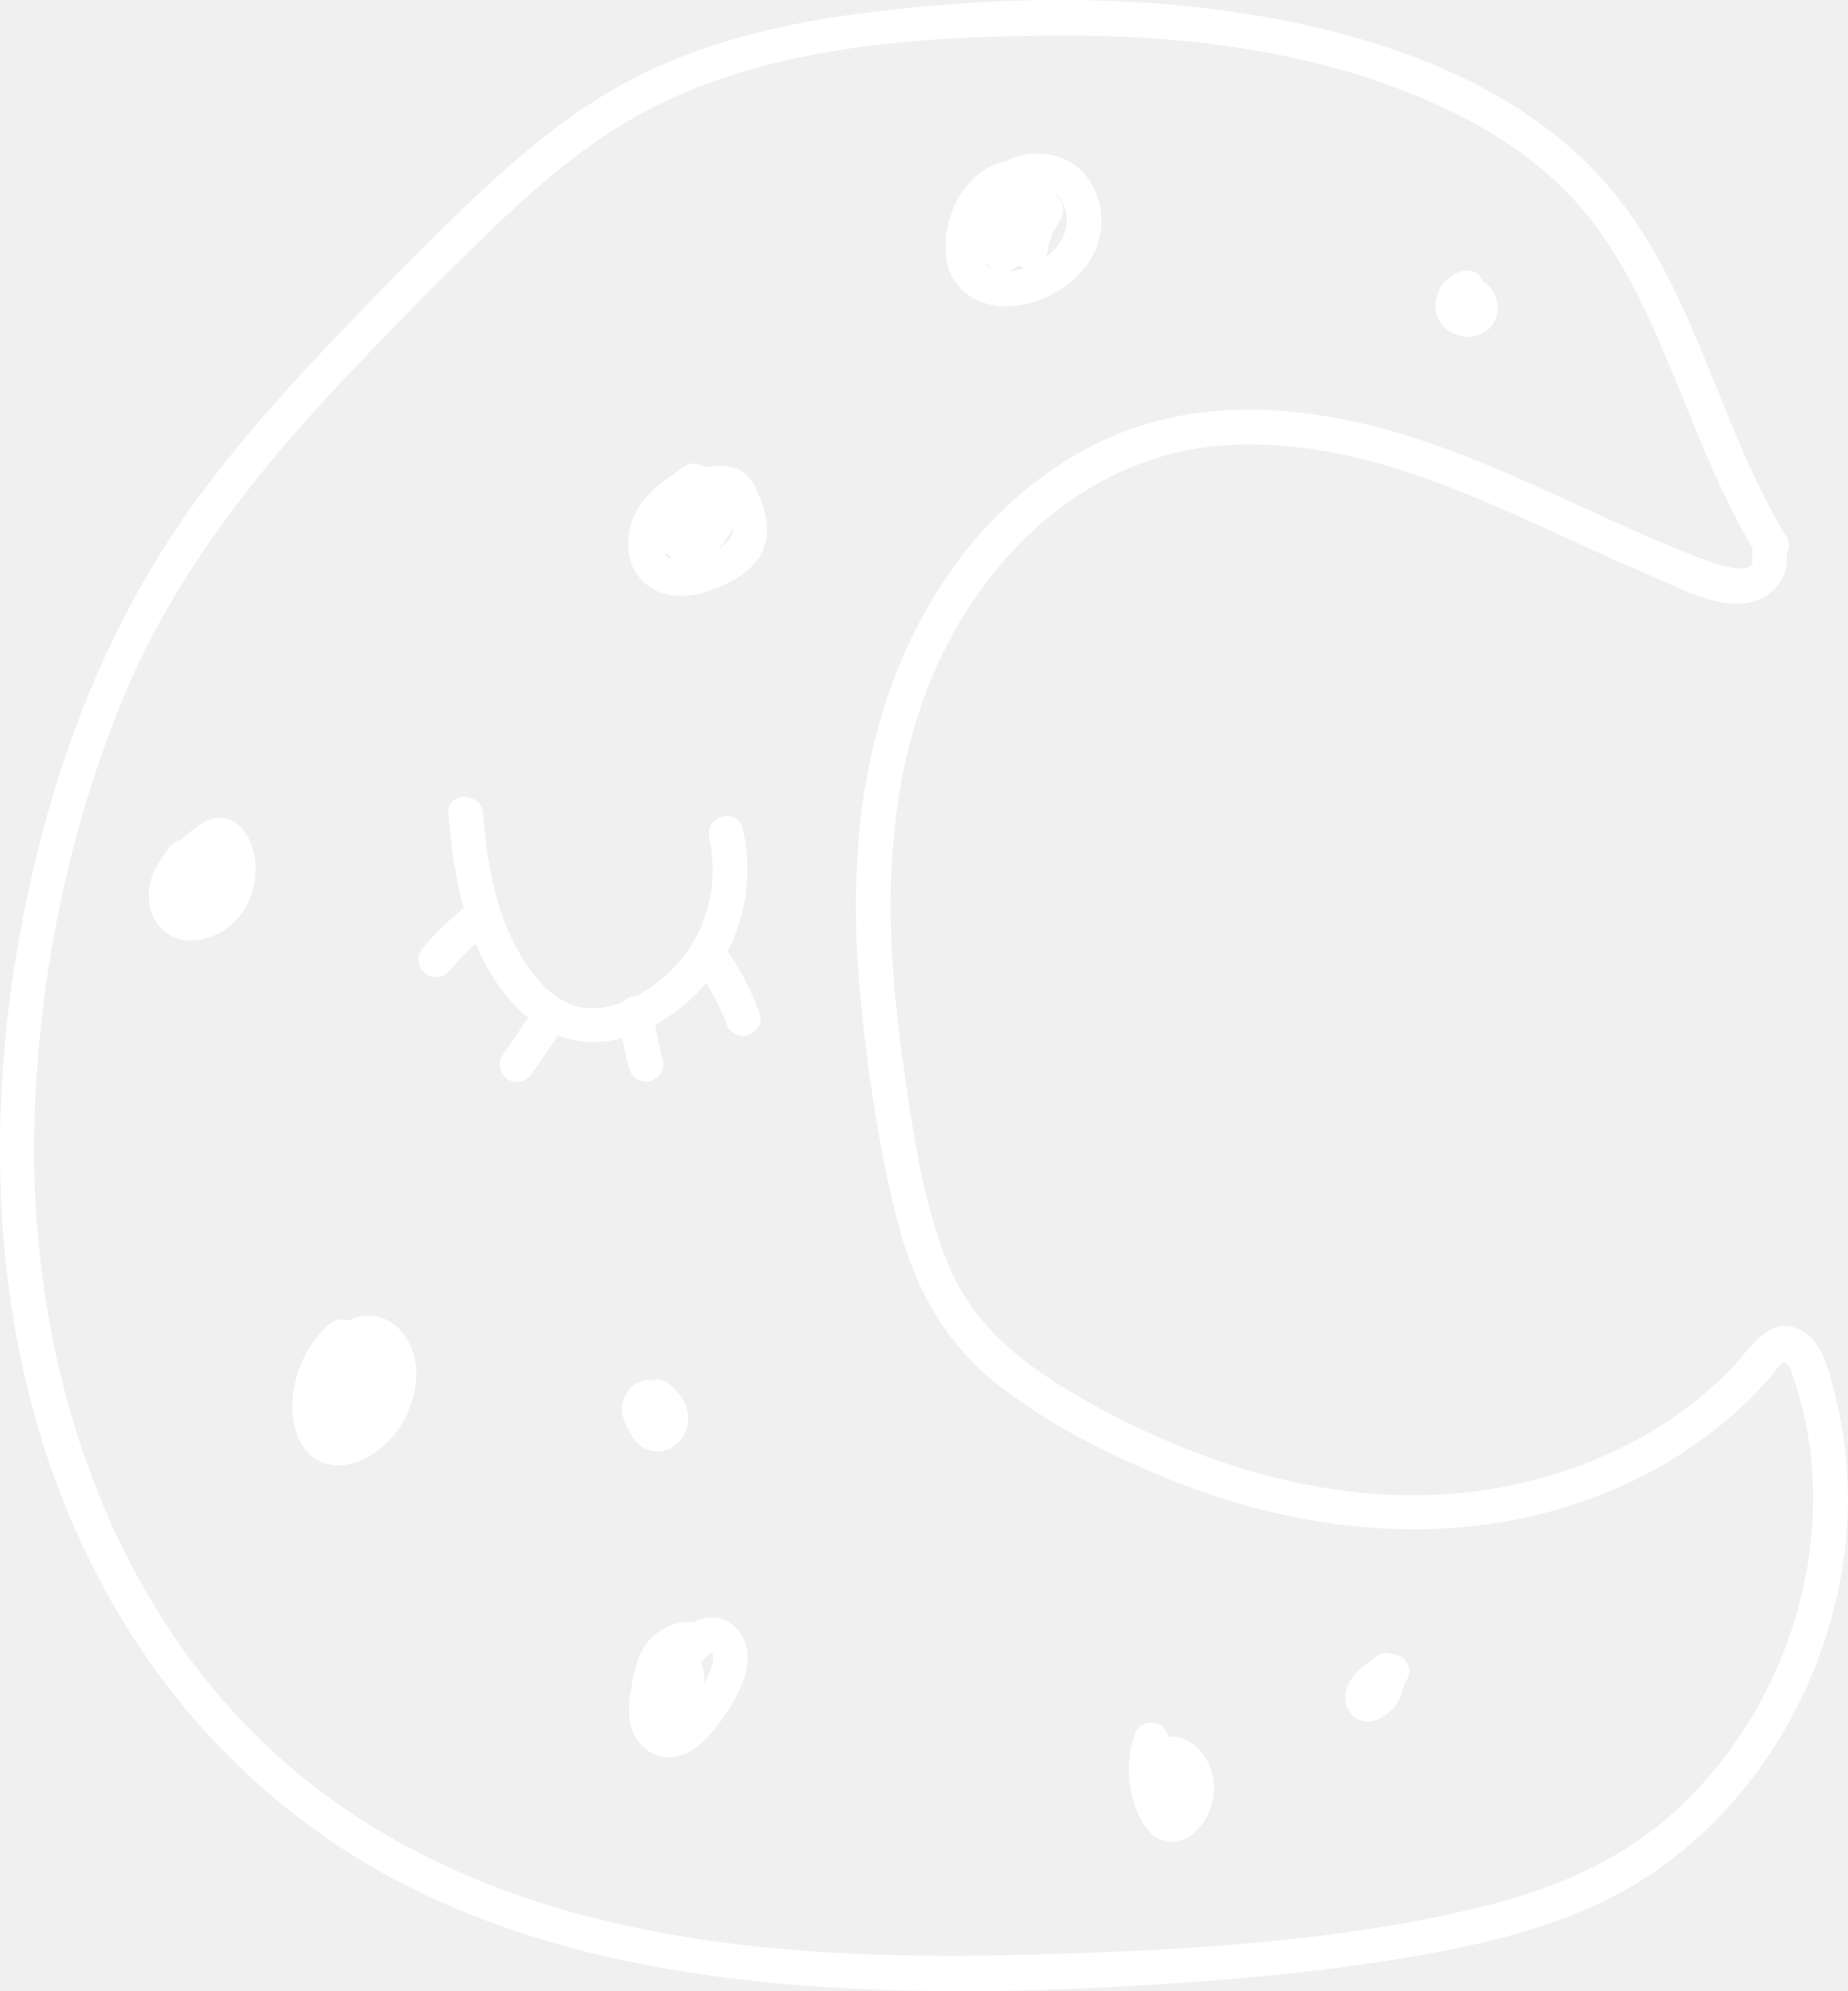
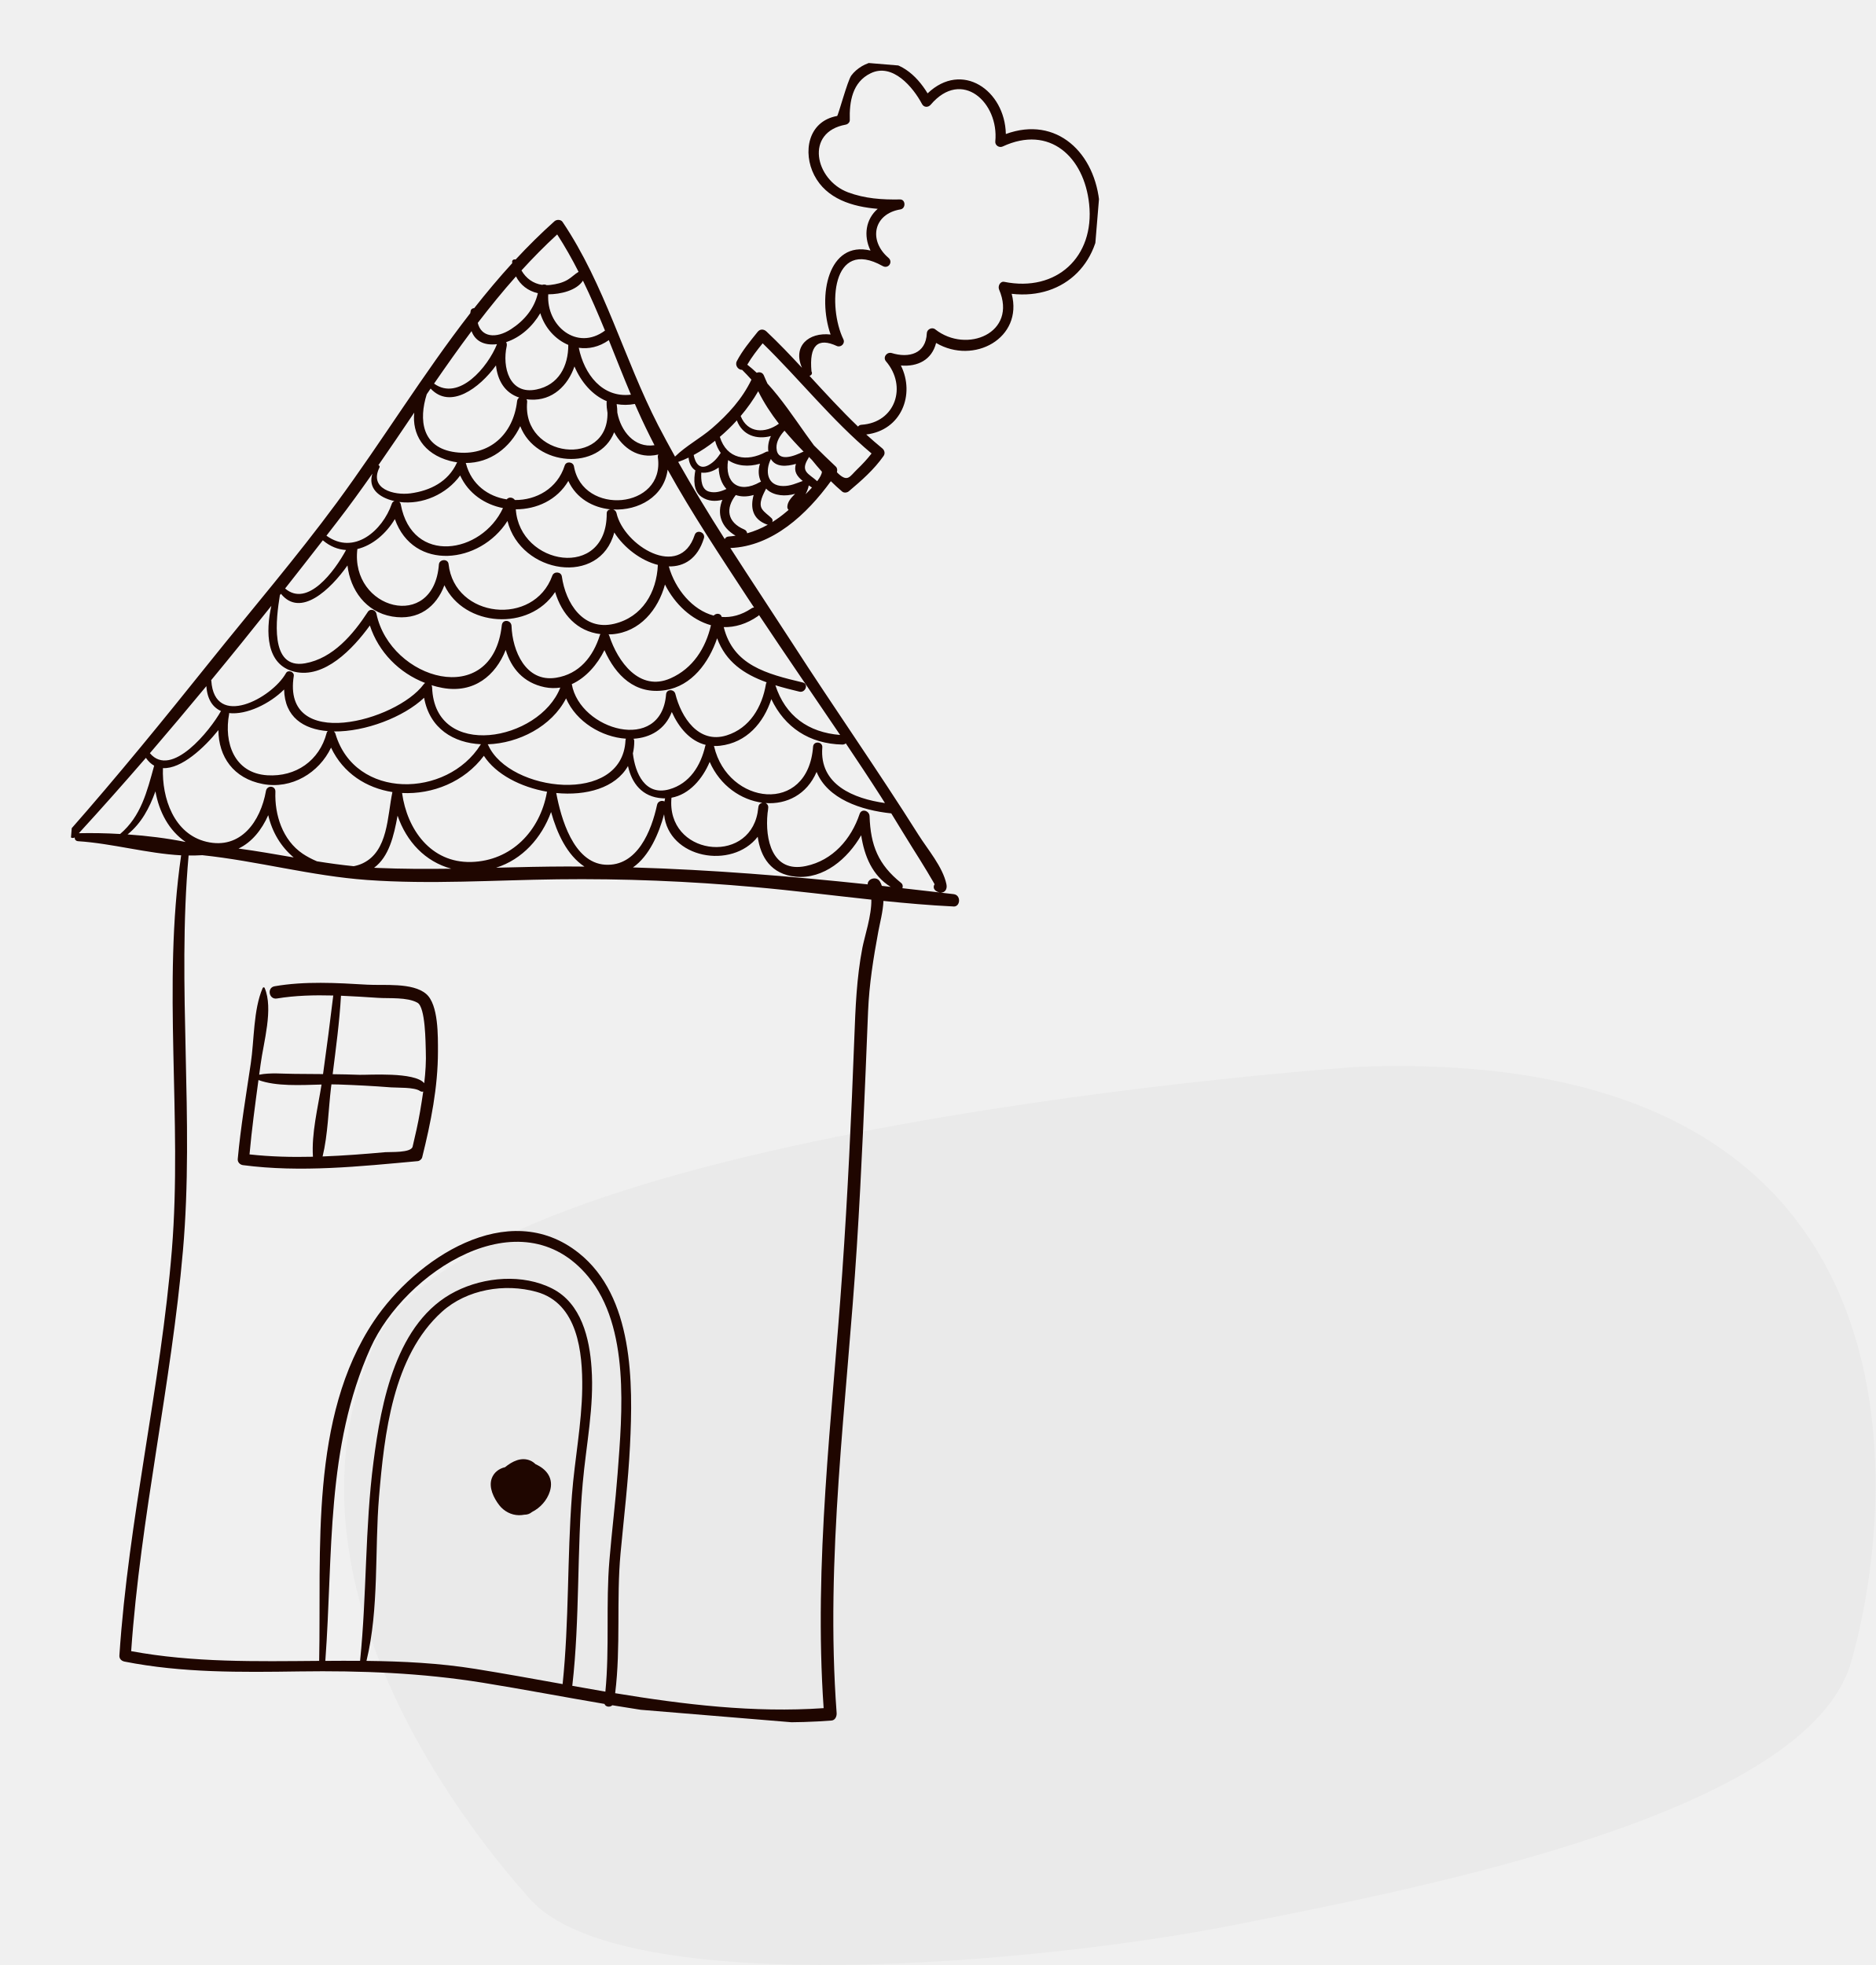
- <svg xmlns="http://www.w3.org/2000/svg" width="103" height="111" viewBox="0 0 103 111" fill="none">
-   <g clip-path="url(#clip0_2183_2829)">
-     <path d="M102.973 82.441C102.906 80.959 102.697 79.476 102.347 78.034C102.024 76.72 101.654 74.752 100.294 74.112C98.604 73.317 97.526 75.231 96.543 76.255C95.358 77.488 94.025 78.573 92.584 79.483C89.642 81.343 86.303 82.522 82.869 83.054C75.2 84.24 67.336 81.909 60.677 78.176C57.311 76.282 54.281 74.072 52.8 70.365C51.352 66.754 50.82 62.65 50.282 58.822C49.198 51.113 49.177 42.818 52.887 35.762C56.045 29.758 61.606 25.155 68.575 24.805C76.978 24.381 84.471 28.909 91.945 32.063C93.487 32.716 95.372 33.774 97.096 33.653C98.583 33.545 99.728 32.366 99.587 30.897C99.755 30.634 99.795 30.297 99.58 29.947C95.991 24.044 94.651 16.948 90.464 11.382C85.926 5.344 78.338 2.412 71.127 1.058C63.478 -0.371 55.439 -0.243 47.75 0.782C43.919 1.287 40.148 2.156 36.614 3.74C33.086 5.323 30.022 7.709 27.201 10.317C24.393 12.918 21.721 15.674 19.068 18.43C16.435 21.166 13.897 23.983 11.594 27.002C6.726 33.404 3.676 40.648 1.859 48.451C-1.622 63.384 -0.633 79.975 8.457 92.812C12.523 98.553 17.977 103.075 24.387 105.959C30.85 108.864 37.873 110.178 44.902 110.703C52.436 111.263 60.058 110.986 67.578 110.414C71.84 110.09 76.096 109.598 80.297 108.796C84.034 108.082 87.797 107.044 91.09 105.077C96.213 102.01 99.957 96.916 101.775 91.262C102.684 88.432 103.115 85.413 102.973 82.441ZM97.607 95.784C96.119 98.264 94.173 100.501 91.85 102.226C89.029 104.322 85.744 105.548 82.35 106.364C74.426 108.271 66.131 108.715 58.011 108.958C44.458 109.369 29.679 108.48 18.327 100.211C6.477 91.579 1.475 76.498 1.926 62.286C2.182 54.368 3.831 46.275 6.854 38.943C9.756 31.914 14.537 26.005 19.734 20.539C22.293 17.851 24.905 15.196 27.585 12.621C30.325 9.993 33.247 7.54 36.668 5.849C43.434 2.507 51.514 2.021 58.933 1.981C66.535 1.941 74.372 2.951 81.246 6.388C84.485 8.005 87.333 10.202 89.386 13.208C91.272 15.971 92.537 19.084 93.79 22.163C94.954 25.041 96.133 27.918 97.708 30.594C97.654 30.749 97.634 30.93 97.674 31.126C97.897 32.177 95.715 31.47 95.352 31.335C94.308 30.957 93.278 30.533 92.254 30.095C90.497 29.34 88.76 28.525 87.023 27.736C83.495 26.126 79.913 24.556 76.123 23.653C72.386 22.763 68.447 22.48 64.697 23.417C61.687 24.165 58.94 25.721 56.617 27.77C51.696 32.123 48.942 38.431 48.073 44.853C47.535 48.842 47.642 52.879 48.087 56.868C48.524 60.763 49.117 64.739 50.147 68.519C51.096 72.016 52.793 74.995 55.675 77.239C58.523 79.463 61.862 81.134 65.202 82.482C71.861 85.177 79.321 86.174 86.33 84.288C89.494 83.439 92.537 82.017 95.156 80.042C96.456 79.058 97.661 77.967 98.718 76.727C98.88 76.538 99.257 75.925 99.506 75.979C99.782 76.04 99.917 76.659 99.997 76.888C100.233 77.596 100.428 78.317 100.59 79.045C101.829 84.739 100.583 90.838 97.607 95.784Z" fill="white" />
-     <path d="M40.572 53.047C40.566 53.041 40.566 53.041 40.559 53.034C41.65 50.938 41.919 48.492 41.401 46.187C41.125 44.968 39.253 45.486 39.529 46.706C40.027 48.916 39.583 51.268 38.256 53.115C37.596 54.038 36.593 54.934 35.476 55.534C35.469 55.534 35.456 55.534 35.449 55.534C35.2 55.547 34.937 55.628 34.762 55.817C34.742 55.837 34.728 55.857 34.708 55.877C34.062 56.12 33.395 56.255 32.735 56.208C30.581 56.046 29.093 53.667 28.325 51.881C27.443 49.833 27.113 47.569 26.932 45.365C26.831 44.125 24.885 44.118 24.992 45.365C25.134 47.07 25.37 48.889 25.848 50.628C25.033 51.288 24.279 52.01 23.605 52.811C23.437 53.014 23.323 53.229 23.323 53.499C23.323 53.735 23.43 54.024 23.605 54.186C23.787 54.355 24.036 54.483 24.292 54.469C24.535 54.456 24.817 54.382 24.979 54.186C25.457 53.62 25.976 53.108 26.521 52.609C27.174 54.186 28.11 55.621 29.436 56.74C28.958 57.448 28.473 58.162 27.995 58.87C27.861 59.072 27.834 59.388 27.894 59.617C27.955 59.84 28.13 60.089 28.339 60.197C28.83 60.46 29.362 60.298 29.665 59.847C30.143 59.146 30.621 58.438 31.099 57.737C32.264 58.182 33.496 58.189 34.688 57.872C34.796 58.445 34.917 59.018 35.072 59.584C35.206 60.076 35.765 60.426 36.263 60.264C36.762 60.103 37.085 59.59 36.943 59.072C36.762 58.431 36.634 57.785 36.519 57.131C37.596 56.545 38.58 55.736 39.367 54.806C39.717 55.386 40.034 55.979 40.303 56.599C40.364 56.747 40.424 56.888 40.478 57.036C40.566 57.279 40.694 57.481 40.923 57.616C41.131 57.737 41.434 57.791 41.67 57.717C42.135 57.569 42.538 57.03 42.35 56.524C41.899 55.291 41.313 54.125 40.572 53.047Z" fill="white" />
-     <path d="M40.761 26.038C40.277 25.937 39.765 25.957 39.28 26.045C38.977 25.823 38.56 25.755 38.216 25.978C37.294 26.571 36.398 27.191 35.739 28.073C35.126 28.902 34.883 29.96 35.065 30.971C35.261 32.029 36.109 32.898 37.153 33.134C38.183 33.363 39.213 33.107 40.162 32.696C41.064 32.305 42.027 31.712 42.471 30.796C43.05 29.59 42.633 28.35 42.121 27.204C41.866 26.631 41.394 26.166 40.761 26.038ZM36.944 30.486V30.479C36.944 30.486 36.944 30.493 36.95 30.506C36.95 30.493 36.95 30.493 36.944 30.486ZM37.159 30.991C37.146 30.971 37.085 30.89 37.072 30.863C37.065 30.85 37.058 30.836 37.045 30.816C37.139 30.87 37.24 30.91 37.341 30.951C37.361 31.032 37.388 31.113 37.429 31.18C37.381 31.153 37.321 31.126 37.307 31.113H37.301C37.28 31.099 37.247 31.072 37.24 31.065C37.227 31.059 37.193 31.025 37.159 30.991ZM40.768 29.879C40.734 29.94 40.708 30.001 40.667 30.055C40.654 30.075 40.64 30.088 40.633 30.108C40.627 30.115 40.62 30.122 40.606 30.136C40.553 30.189 40.499 30.25 40.438 30.304C40.404 30.331 40.344 30.378 40.337 30.392C40.277 30.432 40.216 30.479 40.155 30.52C40.129 30.54 40.102 30.553 40.075 30.567C40.378 30.236 40.633 29.873 40.842 29.475C40.842 29.529 40.849 29.576 40.849 29.63C40.849 29.637 40.849 29.657 40.842 29.677C40.835 29.704 40.829 29.731 40.829 29.731C40.795 29.792 40.761 29.886 40.768 29.879Z" fill="white" />
-     <path d="M55.601 17.056C56.786 17.191 58.051 16.806 59.055 16.18C60.091 15.526 60.987 14.515 61.276 13.296C61.566 12.076 61.31 10.782 60.536 9.798C59.681 8.713 58.24 8.356 56.927 8.659C56.617 8.733 56.328 8.848 56.058 8.989C53.709 9.475 52.382 12.271 52.773 14.535C53.015 15.977 54.2 16.894 55.601 17.056ZM55.082 14.886C55.055 14.866 55.042 14.866 55.035 14.859C55.035 14.852 55.022 14.839 55.001 14.812C54.968 14.778 54.934 14.744 54.907 14.711C54.9 14.697 54.9 14.704 54.894 14.697C54.934 14.704 54.968 14.704 55.008 14.704C55.075 14.825 55.176 14.926 55.298 15C55.291 15 55.284 14.994 55.277 14.994C55.257 14.987 55.244 14.973 55.237 14.973C55.183 14.947 55.129 14.92 55.082 14.886ZM56.462 15.115C56.456 15.115 56.435 15.122 56.408 15.122C56.361 15.122 56.247 15.135 56.254 15.135C56.24 15.135 56.227 15.135 56.213 15.135C56.267 15.115 56.321 15.101 56.368 15.075C56.523 14.987 56.671 14.879 56.819 14.785C56.907 14.852 57.001 14.913 57.109 14.947C57.001 14.98 56.893 15.021 56.786 15.048C56.671 15.075 56.57 15.095 56.462 15.115ZM59.283 13.154C59.257 13.228 59.277 13.181 59.283 13.154V13.154ZM59.068 11.052C59.081 11.072 59.102 11.099 59.108 11.105C59.149 11.18 59.196 11.247 59.236 11.328C59.257 11.368 59.277 11.409 59.297 11.442C59.337 11.55 59.371 11.658 59.398 11.773C59.405 11.8 59.425 11.901 59.438 11.941C59.438 11.961 59.445 11.982 59.445 11.982C59.452 12.042 59.452 12.096 59.459 12.157C59.459 12.244 59.459 12.332 59.459 12.419C59.459 12.473 59.452 12.527 59.445 12.581C59.445 12.588 59.445 12.588 59.445 12.595C59.411 12.777 59.364 12.959 59.297 13.134C59.27 13.188 59.243 13.242 59.216 13.289C59.162 13.383 59.108 13.477 59.048 13.572C59.021 13.605 58.853 13.828 58.947 13.713C58.886 13.787 58.826 13.855 58.758 13.922C58.684 14.003 58.603 14.077 58.523 14.151C58.489 14.185 58.449 14.212 58.415 14.246C58.395 14.259 58.388 14.273 58.374 14.279C58.368 14.286 58.361 14.286 58.348 14.3C58.334 14.306 58.321 14.313 58.307 14.326C58.341 14.232 58.374 14.131 58.388 14.023C58.374 14.145 58.422 13.841 58.422 13.848C58.435 13.774 58.449 13.707 58.469 13.633C58.516 13.437 58.577 13.242 58.651 13.053C58.657 13.026 58.684 12.972 58.711 12.918C58.873 12.682 59.021 12.433 59.149 12.177C59.358 11.746 59.277 11.227 58.893 10.93C58.893 10.91 58.893 10.883 58.893 10.863C58.94 10.91 58.987 10.95 59.028 10.998C59.041 11.018 59.055 11.038 59.068 11.052Z" fill="white" />
-     <path d="M13.143 45.871C12.732 45.574 12.153 45.514 11.689 45.696C11.258 45.864 10.914 46.133 10.551 46.416C10.389 46.545 10.234 46.673 10.086 46.814C9.83 46.868 9.601 47.023 9.426 47.259C8.975 47.865 8.511 48.519 8.363 49.274C8.201 50.076 8.315 50.904 8.827 51.565C9.891 52.94 11.924 52.508 13.028 51.437C13.998 50.493 14.402 49.092 14.2 47.771C14.079 47.05 13.736 46.309 13.143 45.871Z" fill="white" />
-     <path d="M80.29 17.972C80.358 18.06 80.425 18.168 80.512 18.248C80.6 18.336 80.701 18.404 80.795 18.471C80.923 18.565 81.085 18.626 81.233 18.68C81.388 18.74 81.549 18.754 81.718 18.774C81.879 18.794 82.034 18.767 82.196 18.74C82.357 18.72 82.499 18.646 82.647 18.579C82.788 18.511 82.916 18.41 83.031 18.296C83.179 18.147 83.273 17.992 83.354 17.797C83.434 17.602 83.475 17.426 83.482 17.211C83.488 17.049 83.461 16.887 83.421 16.732C83.387 16.611 83.334 16.497 83.286 16.389C83.266 16.348 83.246 16.308 83.226 16.267C83.158 16.166 83.084 16.065 83.004 15.978C82.97 15.944 82.936 15.91 82.903 15.877C82.822 15.809 82.748 15.762 82.674 15.715C82.593 15.506 82.465 15.31 82.263 15.209C82.027 15.081 81.778 15.054 81.516 15.108C81.469 15.122 81.428 15.129 81.381 15.149C81.266 15.196 81.145 15.243 81.031 15.304C80.99 15.324 80.95 15.351 80.916 15.378C80.815 15.452 80.714 15.526 80.62 15.614C80.499 15.728 80.391 15.87 80.304 16.011C80.209 16.16 80.142 16.321 80.095 16.49C80.082 16.537 80.075 16.577 80.061 16.625C80.041 16.753 80.014 16.881 80.014 17.009C80.014 17.184 80.034 17.366 80.088 17.527C80.135 17.689 80.196 17.844 80.29 17.972Z" fill="white" />
-     <path d="M20.67 73.344C20.226 73.303 19.815 73.424 19.431 73.633C19.074 73.478 18.65 73.553 18.347 73.822C17.499 74.577 16.879 75.588 16.556 76.679C16.246 77.717 16.159 78.991 16.57 80.015C16.805 80.608 17.176 81.147 17.761 81.437C18.367 81.74 19.074 81.767 19.721 81.572C20.852 81.228 21.801 80.359 22.414 79.355C22.993 78.398 23.302 77.205 23.168 76.086C22.993 74.705 22.138 73.478 20.67 73.344ZM18.711 79.752C18.717 79.752 18.717 79.752 18.711 79.752V79.752Z" fill="white" />
-     <path d="M37.475 80.689C37.752 80.514 38.007 80.258 38.149 79.962C38.223 79.814 38.29 79.652 38.324 79.483C38.371 79.207 38.364 79.012 38.324 78.728C38.223 78.115 37.792 77.576 37.327 77.185C37.125 77.017 36.91 76.902 36.641 76.902C36.533 76.902 36.412 76.929 36.304 76.97C36.27 76.963 36.237 76.95 36.196 76.95C35.954 76.929 35.711 77.01 35.496 77.118C35.355 77.192 35.213 77.3 35.112 77.421C34.836 77.745 34.661 78.135 34.675 78.567C34.688 78.964 34.816 79.308 34.998 79.659C35.132 79.915 35.274 80.15 35.462 80.373C35.954 80.939 36.829 81.094 37.475 80.689Z" fill="white" />
-     <path d="M40.007 90.19C39.502 90.103 39.058 90.217 38.647 90.46C37.826 90.332 36.991 90.676 36.391 91.235C35.732 91.855 35.415 92.765 35.267 93.634C35.112 94.537 34.897 95.588 35.247 96.471C35.664 97.509 36.62 98.169 37.765 97.913C38.66 97.718 39.361 96.99 39.913 96.296C40.526 95.528 41.017 94.712 41.394 93.802C41.791 92.832 41.832 91.754 41.158 90.898C40.876 90.554 40.451 90.264 40.007 90.19ZM39.744 92.583C39.738 92.61 39.731 92.65 39.731 92.663C39.677 92.846 39.63 93.021 39.563 93.196C39.556 93.216 39.556 93.223 39.549 93.23C39.542 93.243 39.536 93.263 39.522 93.29C39.495 93.351 39.468 93.412 39.435 93.472C39.374 93.6 39.307 93.722 39.239 93.843C39.28 93.553 39.26 93.257 39.165 92.947C39.139 92.859 39.098 92.778 39.051 92.704C39.098 92.657 39.145 92.603 39.192 92.556C39.3 92.448 39.401 92.333 39.516 92.225C39.542 92.198 39.576 92.165 39.61 92.138C39.61 92.138 39.63 92.131 39.65 92.118C39.657 92.124 39.65 92.118 39.657 92.124C39.684 92.165 39.778 92.313 39.684 92.151C39.704 92.185 39.718 92.219 39.738 92.252C39.744 92.273 39.751 92.286 39.744 92.3C39.744 92.313 39.751 92.327 39.751 92.34C39.751 92.34 39.751 92.353 39.751 92.387C39.751 92.448 39.751 92.515 39.744 92.583Z" fill="white" />
-     <path d="M65.909 96.916C65.653 96.815 65.377 96.795 65.114 96.822C65.04 96.464 64.771 96.141 64.421 96.06C63.889 95.939 63.397 96.222 63.229 96.741C62.798 98.035 62.818 99.524 63.31 100.797C63.572 101.465 63.909 102.172 64.582 102.509C65.377 102.907 66.239 102.583 66.804 101.95C67.619 101.033 67.908 99.665 67.45 98.513C67.161 97.778 66.663 97.199 65.909 96.916ZM65.72 99.544C65.713 99.517 65.707 99.483 65.713 99.463C65.713 99.47 65.713 99.477 65.72 99.483C65.713 99.504 65.72 99.524 65.72 99.544ZM65.269 98.749C65.276 98.749 65.282 98.756 65.289 98.756C65.296 98.762 65.309 98.762 65.316 98.769C65.296 98.762 65.276 98.756 65.269 98.749ZM65.626 99.153C65.659 99.221 65.653 99.207 65.633 99.18C65.646 99.221 65.659 99.261 65.659 99.275C65.653 99.254 65.639 99.241 65.626 99.221C65.619 99.207 65.612 99.194 65.606 99.173C65.599 99.16 65.599 99.146 65.592 99.14C65.585 99.12 65.579 99.099 65.572 99.079C65.579 99.093 65.585 99.106 65.599 99.12C65.599 99.106 65.592 99.099 65.599 99.093C65.606 99.093 65.612 99.113 65.626 99.153C65.626 99.146 65.626 99.146 65.626 99.153Z" fill="white" />
-     <path d="M65.632 99.174C65.626 99.16 65.626 99.154 65.626 99.147C65.619 99.133 65.612 99.127 65.606 99.113C65.612 99.133 65.619 99.154 65.632 99.174Z" fill="white" />
-     <path d="M78.068 92.341C77.927 92.267 77.785 92.233 77.637 92.226C77.442 92.152 77.206 92.125 77.018 92.186C76.816 92.253 76.627 92.381 76.499 92.556C76.264 92.684 76.042 92.839 75.84 93.015C75.624 93.197 75.442 93.426 75.281 93.662C75.099 93.924 75.032 94.228 74.998 94.544C74.958 94.928 75.099 95.306 75.348 95.589C75.658 95.946 76.203 96.054 76.641 95.919C77.206 95.744 77.705 95.286 77.974 94.767C78.122 94.477 78.223 94.167 78.27 93.85C78.324 93.796 78.378 93.736 78.412 93.668C78.533 93.459 78.587 93.156 78.513 92.92C78.439 92.684 78.297 92.455 78.068 92.341Z" fill="white" />
-   </g>
+ <svg xmlns="http://www.w3.org/2000/svg" width="337.726" height="353.797" viewBox="0 0 337.726 353.797" fill="none">
  <defs>
-     <clipPath id="clip0_2183_2829">
-       <rect width="103" height="111" fill="white" />
+     <clipPath id="clip2183_2854">
+       <rect id="Frame" rx="0" width="175.012" height="298.872" transform="translate(25.20312 0.5) rotate(4.725357)" fill="white" fill-opacity="0" />
    </clipPath>
  </defs>
+   <path id="Vector" d="M244.51 192.08C244.51 192.08 84.49 202.92 67.26 242.34C50.03 281.75 78.88 323.4 95.44 341.93C112 360.46 187.82 353.41 222.21 346.6C256.6 339.79 325.46 326.57 333.33 299.24C341.21 271.92 350.46 188 244.51 192.08Z" fill="#EAEAEA" fill-opacity="1" fill-rule="nonzero" />
+   <rect id="Frame" rx="0" width="175.012" height="298.872" transform="translate(25.20312 0.5) rotate(4.725357)" fill="#FFFFFF" fill-opacity="0" />
+   <g clip-path="url(#clip2183_2854)">
+     <path id="Vector" d="M198.01 36.99C197.31 27.5 190.24 20.79 181.12 24.13C180.95 16.24 173.22 10.91 167.03 16.81C164.95 13.4 161.89 10.77 157.62 11.1C156.01 11.22 154.23 12.32 153.29 13.6C152.61 14.52 150.92 20.85 150.74 20.88C145.45 21.84 144.52 27.47 146.62 31.55C148.82 35.82 153.5 37.23 158.05 37.6C155.9 39.45 155.44 42.42 156.75 45.11C149.15 43.28 147.14 53.23 149.56 60.23C145.63 59.79 142.7 62.31 144.41 66.22C142.34 63.99 140.24 61.78 138.01 59.68C137.52 59.22 136.85 59.21 136.42 59.76C135.06 61.46 133.69 63.09 132.68 65.02C132.27 65.82 132.98 66.63 133.63 66.59C134.21 67.17 134.77 67.75 135.31 68.36C133.64 71.83 131.12 74.59 128.2 77.12C126.12 78.91 123.5 80.29 121.55 82.21C120.51 80.35 119.5 78.47 118.51 76.57C112.33 64.54 108.91 51.26 101.3 39.96C100.99 39.5 100.23 39.49 99.84 39.84C97.39 42.03 95.07 44.33 92.85 46.72C92.55 46.65 92.2 46.78 92.22 47.17C92.22 47.24 92.24 47.31 92.24 47.38C89.85 49.99 87.58 52.71 85.39 55.48C85.11 55.48 84.81 55.65 84.75 55.99C84.72 56.13 84.7 56.26 84.68 56.39C76.15 67.37 68.84 79.38 60.61 90.55C53.36 100.37 45.37 109.7 37.74 119.22C29.5 129.51 21.16 139.76 12.44 149.66C11.91 150.27 12.83 151.18 13.45 150.78C13.43 151.11 13.62 151.43 14.08 151.46C20.16 151.85 26.47 153.67 32.62 154C29.19 177.5 32.86 201.41 30.95 225.03C28.96 249.53 23.12 273.52 21.5 298.07C21.46 298.67 21.88 299.06 22.44 299.17C32.82 301.22 43.37 301.09 53.9 300.94C65.08 300.78 75.92 301.2 86.98 302.98C94.26 304.16 101.54 305.55 108.85 306.79C109.04 307.34 109.83 307.44 110.26 307.03C123.32 309.2 136.45 310.81 149.73 309.78C150.4 309.73 150.69 309.01 150.65 308.43C148.56 280.43 152.5 252.48 154.28 224.57C155.18 210.42 155.74 196.28 156.31 182.11C156.52 177.15 157.26 172.56 158.16 167.7C158.44 166.19 159 164.14 159.08 162.21C163.23 162.63 167.38 163 171.54 163.2C172.93 163.46 173.16 161.16 171.72 160.99C170.94 160.89 170.16 160.82 169.38 160.72C170.09 160.75 170.62 160.16 170.42 159.21C169.77 156.08 167.04 152.94 165.38 150.3C158.05 138.67 150.17 127.44 142.73 115.89C139.01 110.14 135.21 104.43 131.51 98.67C139.12 98.37 145.29 92.59 149.61 86.64C150.26 87.28 150.93 87.9 151.64 88.5C151.98 88.79 152.53 88.72 152.85 88.45C155.13 86.52 157.37 84.57 159.1 82.1C159.43 81.64 159.28 81.06 158.86 80.72C157.87 79.91 156.92 79.08 155.98 78.23C162.32 77.48 164.81 71 162.22 65.81C165.24 66.06 167.79 64.8 168.56 61.75C175.37 65.75 184.27 60.87 182.17 52.9C191.8 54.01 198.75 46.99 198.01 36.99ZM136.53 70.44C137.56 72.53 138.83 74.46 140.25 76.29C137.8 78.07 134.63 78.04 133.37 74.91C134.59 73.47 135.66 71.95 136.53 70.44ZM141.26 77.54C142.36 78.84 143.51 80.1 144.71 81.32C144.67 81.33 144.62 81.34 144.56 81.36C143.17 82.04 139.94 83.4 139.82 80.66C139.76 79.49 140.47 78.41 141.26 77.54ZM132.68 75.69C133.69 78.4 136.28 79.19 138.81 78.51C138.41 79.39 138.21 80.33 138.36 81.3C138.22 81.28 138.07 81.29 137.9 81.38C134.48 83.22 130.87 82.67 129.62 78.66C130.69 77.74 131.73 76.75 132.68 75.69ZM131.11 82.84C132.67 83.91 134.74 84.11 136.84 83.49C136.51 84.62 136.53 85.72 137.03 86.73C136.98 86.75 136.91 86.76 136.86 86.79C132.99 89 130.44 86.85 131.11 82.84ZM130.81 88.04C129.83 88.5 128.78 88.81 127.69 88.52C126.29 88.14 126.21 86.39 126.28 85.09C127.25 85.22 128.37 84.91 129.41 84.17C129.45 85.77 129.95 87.11 130.81 88.04ZM128.77 79.36C128.99 80.22 129.35 80.95 129.78 81.55C129.18 82.47 128.56 83.2 127.58 83.75C125.93 84.66 125.17 83.3 124.91 81.92C126.23 81.21 127.53 80.35 128.77 79.36ZM118.48 81.85C118.51 81.85 118.53 81.83 118.56 81.81C118.47 81.96 118.43 82.13 118.46 82.34C119.77 91.67 104.91 92.97 103.35 83.96C103.2 83.13 101.94 82.99 101.68 83.83C100.36 88 96.52 90.07 92.71 90.03C92.39 89.54 91.62 89.42 91.24 89.91C87.93 89.4 84.9 87.26 83.91 83.47C83.9 83.43 83.88 83.4 83.86 83.36C88.25 83.37 91.85 80.62 93.68 76.73C96.48 84 107.87 84.79 110.59 77.83C112.15 80.67 114.92 82.68 118.48 81.85ZM49.59 142.55C49.64 141.43 48.08 141.33 47.89 142.41C46.93 147.85 43.36 153.03 37.18 151.56C31.29 150.16 29.14 143.66 29.34 138.3C32.66 138.47 36.79 134.63 39.33 131.45C39.35 136.24 42.03 140.15 47.32 141.16C52.52 142.16 57.46 139.14 59.61 134.61C61.8 139.25 66.02 141.89 70.66 142.61C69.73 146.99 69.91 153.24 65.33 155.43C64.81 155.68 64.26 155.85 63.69 155.96C61.48 155.74 59.27 155.43 57.07 155.08C56.13 154.68 55.26 154.22 54.5 153.71C50.88 151.26 49.43 146.71 49.59 142.55ZM52.88 154.38C49.57 153.81 46.27 153.23 42.95 152.78C45.35 151.65 47.15 149.38 48.3 146.77C49.01 149.85 50.61 152.48 52.88 154.38ZM41.25 128.39C44.38 128.75 48.58 126.72 51.16 124.14C51.26 129.11 54.64 131.29 59.02 131.64C58.93 131.72 58.85 131.82 58.82 131.97C57.51 136.97 53.27 139.9 48.15 139.59C42.14 139.22 40.29 133.67 41.26 128.53C41.26 128.48 41.25 128.44 41.25 128.39ZM77.81 123.77C77.81 123.62 77.76 123.49 77.7 123.37C78.35 123.57 79.01 123.74 79.69 123.86C85.36 124.89 89.25 121.61 91.06 117.02C92.06 120.31 94.22 122.93 98.08 123.73C99.05 123.93 99.99 123.93 100.89 123.8C97.14 133.45 78.26 136.95 77.81 123.77ZM101.93 125.74C103.75 129.98 108.39 132.72 112.71 133C112.67 133.1 112.64 133.19 112.63 133.31C112.06 145.06 91.73 142.59 87.93 134.2C87.9 134.12 87.86 134.07 87.81 134.01C93.37 133.84 99.36 130.79 101.93 125.74ZM86.6 134C86.58 134.03 86.55 134.05 86.54 134.08C80.51 143.71 63.93 144.07 60.4 132.11C60.36 131.95 60.25 131.81 60.12 131.7C65.78 131.77 72.68 129.12 76.37 125.63C77.36 131.19 81.7 133.77 86.6 134ZM71.59 146.86C73.2 151.53 76.55 155.14 81.27 156.41C76.82 156.47 72.37 156.46 67.92 156.27C67.73 156.27 67.54 156.25 67.36 156.24C70.04 154.26 70.92 150.52 71.59 146.86ZM72.4 142.78C77.87 143.06 83.62 140.79 87.13 136.08C89.3 139.44 93.8 141.73 98.52 142.55C98.5 142.6 98.47 142.64 98.47 142.7C97.22 149.62 92.08 155.01 84.84 155.2C77.58 155.38 73.3 149.34 72.4 142.78ZM99.23 146.2C100.29 150 102.09 153.96 105.24 156.03C104.23 156.02 103.22 156.01 102.21 156.01C97.91 156.02 93.62 156.12 89.33 156.23C94.05 154.75 97.53 150.87 99.23 146.2ZM100.16 142.78C105.51 143.31 110.82 141.9 113.08 137.92C113.74 140.99 115.62 143.51 119.26 143.73C119.43 143.75 119.6 143.74 119.76 143.74C119.72 143.92 119.68 144.12 119.65 144.31C119.22 144.06 118.47 144.23 118.32 144.89C117.32 149.56 114.76 156.06 108.96 155.69C103.23 155.31 101 147.27 100.16 142.78ZM113.96 135.65C114.12 134.97 114.21 134.23 114.21 133.45C114.21 133.27 114.16 133.13 114.08 133.01C117.09 132.83 119.76 131.34 120.97 128.19C122.21 130.95 124.21 133.41 127.08 134.12C127.05 134.17 127.02 134.21 127 134.28C126.19 137.84 124.2 141.08 120.51 142.12C116.13 143.34 114.37 139.17 113.96 135.65ZM127.79 137.18C129.68 141.49 133.47 144.03 137.27 144.53C136.93 144.6 136.62 144.84 136.56 145.29C136.5 145.64 136.45 146 136.41 146.36C134.65 155.85 119.94 153.92 120.91 143.63C124.13 143.05 126.52 140.21 127.79 137.18ZM121.61 124.94C121.38 124.03 120.01 124.04 119.94 125.02C119.09 135.72 104.42 131.5 102.96 123.18C105.52 122.02 107.57 119.63 108.84 117.06C110.84 121.57 114.33 125.14 119.82 124.26C124.58 123.49 127.64 119.3 129.13 114.92C130.69 119.16 133.95 121.37 138.04 122.85C137.99 122.94 137.95 123.05 137.92 123.17C137.23 127.29 135.02 131.1 130.83 132.41C125.76 133.99 122.65 129.11 121.61 124.94ZM120.74 122.13C115.14 124.61 111.22 119.09 109.72 114.49C109.69 114.39 109.64 114.3 109.58 114.22C109.8 114.21 110.02 114.21 110.24 114.2C115.23 113.8 118.52 109.74 119.74 105.24C121.52 108.79 124.54 111.61 128.02 112.57C127.07 116.69 124.77 120.35 120.74 122.13ZM110.61 112.31C105.01 113.66 101.84 108.57 101.17 103.79C101.04 102.9 99.74 102.84 99.45 103.65C96.14 112.85 81.84 111.35 80.77 101.55C80.66 100.55 79.1 100.67 79.03 101.64C78.11 113.81 63.03 109.74 64.35 98.85C67.05 98.21 69.53 96.09 71.1 93.46C74.43 102.89 86.44 101.57 91.38 93.8C93.76 103.34 108.07 105.64 110.61 95.87C112.38 98.66 115.44 100.95 118.46 101.71C118.24 106.66 115.68 111.09 110.61 112.31ZM71.91 90.38C76.1 90.93 80.43 88.96 82.86 85.61C84.35 88.88 87.32 90.84 90.57 91.48C86.72 99.76 74.22 101.77 72.17 90.84C72.15 90.64 72.04 90.5 71.91 90.38ZM109.25 92.46C109.29 104.49 93.56 101.84 92.88 91.7C96.6 91.71 100.32 90.04 102.34 86.59C103.77 89.74 106.77 91.39 109.9 91.71C109.55 91.76 109.24 92.01 109.25 92.46ZM91.14 61.6C93.72 60.76 95.9 58.77 97.29 56.39C98.09 59.02 100 61.12 102.33 62.1C102.34 65.94 100.59 69.31 96.59 70.13C91.69 71.14 90.41 66.05 91.24 62.32C91.3 62.04 91.25 61.8 91.14 61.6ZM109.39 74.34C109.53 84.23 94 82.56 94.92 72.39C94.94 72.18 94.89 72.02 94.81 71.88C95.03 71.92 95.25 71.94 95.48 71.95C99.49 72.19 102.27 69.39 103.44 65.98C104.64 68.79 106.65 71.15 109.27 72.24C109.25 72.31 109.23 72.37 109.23 72.45C109.22 73.08 109.28 73.71 109.39 74.34ZM114.8 73.82C115.75 75.97 116.78 78.07 117.85 80.16C114.2 80.71 111.78 77.57 111.16 74.29C111.16 73.8 111.12 73.29 111.04 72.76C112.07 72.94 113.16 72.95 114.32 72.73C114.48 73.09 114.63 73.46 114.8 73.82ZM113.61 71.06C108.42 71.68 105.19 67.35 104.22 62.62C105.98 62.87 107.87 62.49 109.63 61.24C110.95 64.52 112.24 67.82 113.61 71.06ZM104.97 50.53C106.4 53.47 107.69 56.49 108.94 59.52C103.9 63.27 98.35 58.68 98.72 52.99C100.93 52.99 103.82 52.31 104.97 50.53ZM100.33 42.21C101.74 44.38 103.01 46.64 104.18 48.94C103.48 49.36 102.92 49.96 102.2 50.38C101.27 50.93 100.19 51.17 99.13 51.3C98.89 51.33 98.66 51.34 98.44 51.34C98.2 51.21 97.89 51.19 97.62 51.29C96 51.06 94.7 50.1 93.9 48.69C95.94 46.45 98.08 44.28 100.33 42.21ZM92.91 49.77C93.68 51.28 95.06 52.39 96.85 52.79C96.22 55.56 94.4 57.73 92 59.28C89.28 61.03 86.65 60.7 86.03 58.14C88.23 55.27 90.51 52.47 92.91 49.77ZM84.91 59.62C85.52 61.3 87.04 62.26 89.49 61.97C87.85 66.08 82.64 72.31 78.16 69.07C80.36 65.88 82.59 62.72 84.91 59.62ZM76.84 70.99C77.08 70.65 77.31 70.3 77.54 69.96C81.09 73.77 86.33 69.9 89.31 65.79C89.59 68.44 90.85 70.72 93.5 71.58C93.3 71.71 93.14 71.92 93.11 72.24C92.43 78.2 88.09 82.23 81.97 81.42C75.91 80.61 75.4 75.55 76.84 70.99ZM68.14 83.75C70.32 80.62 72.45 77.45 74.59 74.29C74.19 78.12 76.2 81.7 81.01 82.98C81.46 83.1 81.9 83.18 82.32 83.24C82.31 83.27 82.28 83.3 82.26 83.34C80.7 86.73 77.48 88.35 73.91 88.83C70.93 89.23 66.41 88.02 68.33 84.17C68.43 83.98 68.31 83.81 68.14 83.75ZM60.72 93.94C62.91 91.11 65 88.21 67.06 85.28C66.24 87.8 68.07 89.56 71.03 90.22C70.81 90.29 70.63 90.45 70.55 90.71C68.87 95.55 63.75 100.04 58.78 96.45C59.43 95.62 60.07 94.78 60.72 93.94ZM58.13 97.28C59.47 98.42 60.9 98.94 62.31 99.03C60.25 102.85 55.38 109.43 51.34 105.96C53.62 103.07 55.88 100.18 58.13 97.28ZM50.4 107.14C50.46 107.06 50.53 106.98 50.59 106.91C54.12 111.28 59.51 106.14 62.57 101.81C63.07 106.19 65.85 110.18 70.6 111C75.36 111.81 78.6 109.23 80.02 105.37C83.58 112.89 95.29 113.71 99.96 106.59C101.17 110.62 103.9 113.68 108.12 114.17C108.09 114.23 108.05 114.28 108.02 114.36C106.8 118.24 104.31 121.37 100.12 122.03C94.65 122.9 92.26 117.13 92.11 112.72C92.07 111.61 90.48 111.42 90.36 112.58C88.69 127.85 70.27 122.41 67.78 110.49C67.63 109.79 66.65 109.52 66.24 110.16C63.61 114.2 59.96 118.54 54.94 119.43C48.43 120.58 49.75 111.2 50.4 107.14ZM48.86 109.08C47.84 113.67 47.85 119.69 53.01 120.94C58.4 122.24 63.54 116.85 66.6 112.62C68.18 117.43 71.88 121.17 76.56 122.97C76.46 123.02 76.37 123.1 76.29 123.21C71.37 129.87 50.73 135.42 52.9 121.7C53.02 120.96 51.87 120.52 51.5 121.19C48.94 125.75 38.62 131.24 38.05 122.57C38.05 122.53 38.04 122.51 38.02 122.47C41.68 118.04 45.28 113.58 48.86 109.08ZM37.16 123.54C37.33 125.98 38.34 127.37 39.79 128.02C37.87 131.48 30.86 140.23 26.99 135.61C30.41 131.62 33.8 127.6 37.16 123.54ZM14.21 150.02C14.2 150.02 14.19 150.03 14.19 150.03C18.28 145.57 22.3 141.04 26.27 136.45C26.72 137.1 27.22 137.56 27.76 137.86C26.46 142.58 25.39 146.96 21.63 150.16C19.1 150.01 16.6 149.97 14.21 150.02ZM22.97 150.24C25.48 148.2 26.9 145.49 27.99 142.48C28.64 146.16 30.41 149.54 33.43 151.6C30.05 150.92 26.5 150.48 22.97 150.24ZM101.31 303.22C96.07 302.28 90.85 301.33 85.63 300.49C79.12 299.44 72.56 299.12 65.99 299.04C68.29 289.62 67.45 279.06 68.25 269.5C69.2 258.31 70.7 244.18 79.58 236.18C84.06 232.14 90.89 231.01 96.61 232.6C104.08 234.66 104.92 243.57 104.84 250C104.75 256.42 103.48 262.77 102.99 269.16C102.12 280.5 102.49 291.89 101.31 303.22ZM103.05 303.53C104.44 291.42 103.85 279.19 104.93 267.05C105.54 260.14 107.01 253.28 106.52 246.32C106.16 240.96 104.69 234.68 99.45 232.01C94.15 229.31 87.23 229.89 82.03 232.52C71.3 237.92 68.63 252.55 67.25 263.23C65.7 275.12 66.06 287.13 64.84 299.03C62.75 299.02 60.66 299.02 58.58 299.04C60 279.87 58.63 260.66 66.73 242.66C72.8 229.18 93.72 215.16 105.9 229.83C113.45 238.94 112.04 254.39 111.21 265.32C110.82 270.52 110.17 275.7 109.74 280.9C109.07 288.77 109.78 296.71 109.01 304.58C107.02 304.23 105.04 303.88 103.05 303.53ZM148.31 307.55C135.72 308.42 123.21 306.91 110.77 304.86C111.81 296.52 110.97 288.03 111.74 279.66C112.34 273.21 113.12 266.79 113.44 260.32C114.01 248.89 114.09 233.44 104.2 225.59C91.41 215.44 74.75 226.79 67.34 237.84C55.71 255.18 57.88 279.21 57.47 299.04C46.13 299.13 34.79 299.36 23.62 297.29C25.3 273.08 30.84 249.35 32.94 225.19C35.02 201.51 31.84 177.73 33.96 154.03C34.76 154.04 35.55 154.03 36.34 153.98C36.35 153.98 36.36 153.97 36.38 153.97C46.36 155.02 56.07 157.72 66.11 158.44C77.51 159.26 88.99 158.46 100.4 158.32C112.28 158.17 124.08 158.66 135.91 159.72C142.9 160.34 149.89 161.23 156.9 161.98C156.97 164.8 155.68 168.62 155.29 170.64C154.24 176.09 154.04 181.47 153.83 187.02C153.3 201.09 152.64 215.12 151.66 229.17C149.85 255.26 146.5 281.36 148.31 307.55ZM158.79 159.5C158.71 159.24 158.6 158.98 158.46 158.75C157.83 157.65 156.2 158.23 156.24 159.23C142.18 157.74 128.09 156.6 113.97 156.18C116.92 154.14 118.67 150.03 119.58 146.61C120.33 154.55 131.78 156.64 136.44 150.66C136.94 154.32 138.86 157.43 143.29 157.85C148.32 158.32 152.63 154.63 155.07 150.39C155.64 154.13 157.07 157.64 160.38 159.68C159.85 159.63 159.33 159.56 158.79 159.5ZM164.34 152.71C165.23 154.12 166.12 155.54 166.98 156.97C167.32 157.53 167.63 158.1 167.98 158.66C168.09 158.84 168.19 159.03 168.29 159.21C168.05 159.57 168.05 160.06 168.53 160.4C168.76 160.57 168.99 160.65 169.21 160.69C166.98 160.43 164.73 160.17 162.49 159.92C162.61 159.61 162.57 159.22 162.27 158.98C158.13 155.66 156.76 152.21 156.58 146.95C156.54 145.97 155.15 145.5 154.79 146.55C153.27 151.09 149.94 154.92 145.11 155.93C139 157.22 137.74 151.09 138.21 146.42C138.26 146.1 138.31 145.78 138.33 145.44C138.37 145.01 138.15 144.72 137.86 144.59C141.62 144.86 145.28 143.09 147.04 138.98C149.02 143.84 155.03 145.88 160.49 146.45C161.78 148.53 163.03 150.64 164.34 152.71ZM152.3 133.84C154.42 137 156.53 140.17 158.58 143.37C158.84 143.78 159.09 144.19 159.35 144.59C153.73 143.79 147.52 141.31 148.07 134.57C148.15 133.5 146.5 133.36 146.41 134.43C145.49 146.79 131.06 144.95 128.59 134.41C128.59 134.38 128.56 134.35 128.55 134.31C128.9 134.33 129.27 134.32 129.65 134.27C134.44 133.72 137.51 130.15 138.89 125.88C141.3 130.93 145.69 133.93 151.72 134.06C151.97 134.05 152.16 133.97 152.3 133.84ZM136.68 110.75C141.49 117.98 146.42 125.13 151.28 132.33C145.56 131.87 141.43 128.93 139.62 123.38C140.99 123.8 142.44 124.18 143.94 124.53C145.04 124.79 145.65 123.14 144.55 122.88C137.98 121.32 132.03 119.77 130.32 112.91C132.33 112.96 134.43 112.36 136.5 110.92C136.57 110.87 136.63 110.81 136.68 110.75ZM134.6 107.6C135 108.19 135.39 108.78 135.78 109.38C135.62 109.39 135.47 109.43 135.32 109.54C133.5 110.76 131.68 111.21 129.96 111.08C129.79 110.37 128.92 110.37 128.51 110.84C124.71 109.84 121.59 106.11 120.43 101.98C123.15 102.05 125.61 100.62 126.75 96.92C127.08 95.84 125.45 95.24 125.09 96.32C122.41 104.48 112.3 98.19 111.01 92.37C110.94 92.04 110.69 91.83 110.41 91.73C114.92 91.97 119.59 89.45 120.22 84.56C124.61 92.48 129.67 100.07 134.6 107.6ZM131.19 96.6C130.86 96.62 130.63 96.8 130.5 97.06C127.59 92.5 124.78 87.88 122.12 83.17C122.74 82.95 123.37 82.69 123.99 82.39C124.09 83.5 124.56 84.27 125.21 84.69C124.9 86.33 124.83 88.45 126.35 89.48C127.52 90.27 128.81 90.31 130.08 89.99C129.05 92.46 129.83 94.92 132.45 96.45C132.03 96.52 131.61 96.57 131.19 96.6ZM134.54 96.02C134.5 95.75 134.36 95.48 134.03 95.34C130.91 94.03 130.62 91.52 132.49 89.13C133.41 89.45 134.49 89.48 135.71 89.12C135.09 91.32 135.45 93.49 138.13 94.45C138.17 94.47 138.23 94.46 138.27 94.47C137.09 95.13 135.85 95.65 134.54 96.02ZM142 91.81C141.85 91.94 141.71 92.05 141.62 92.13C140.8 92.83 139.95 93.45 139.05 94.01C139.16 93.78 139.15 93.51 138.93 93.3C138.38 92.74 137.64 92.3 137.21 91.64C136.53 90.58 137.46 88.96 137.95 87.97C138.02 88.05 138.09 88.12 138.17 88.19C139.43 89.28 141.46 89.42 143.17 88.91C142.49 89.6 141.79 90.33 141.77 91.28C141.78 91.49 141.86 91.68 142 91.81ZM141.01 87.51C138.1 87.49 137.74 84.78 138.81 82.64C139.68 84.15 141.64 84.01 143.32 83.52C142.92 84.85 143.44 85.7 144.55 86.6C143.36 87.02 142.34 87.52 141.01 87.51ZM145.05 88.99C145.35 88.41 145.56 87.85 145.63 87.4C145.82 87.52 146 87.65 146.21 87.78C145.85 88.19 145.45 88.59 145.05 88.99ZM147.15 86.64C145.67 85.28 144.02 84.94 145.55 82.52C145.6 82.44 145.64 82.35 145.65 82.26C145.84 82.45 146.02 82.62 146.2 82.81C146.78 83.53 147.38 84.24 148 84.93C147.98 85.38 147.65 85.97 147.15 86.64ZM154.32 84.53C153 85.8 152.67 86.85 150.95 85.28C150.87 85.19 150.79 85.1 150.7 85.02C150.8 84.67 150.77 84.26 150.5 84.01C149.18 82.75 147.85 81.5 146.57 80.2C146.07 79.52 145.57 78.84 145.09 78.16C142.85 75.01 140.74 71.85 138.19 69.06C137.97 68.58 137.75 68.1 137.55 67.61C137.32 67.04 136.74 66.92 136.26 67.12C135.72 66.61 135.16 66.13 134.56 65.66C135.36 64.28 136.33 63.04 137.33 61.81C144 68.31 149.79 75.66 156.94 81.65C156.15 82.68 155.26 83.62 154.32 84.53ZM180.85 50.75C180.09 50.59 179.65 51.52 179.9 52.12C183.26 59.96 174.05 63.75 168.39 59.29C167.83 58.84 166.91 59.29 166.89 60C166.73 63.74 163.61 64.5 160.58 63.57C159.71 63.31 158.91 64.31 159.54 65.06C163.39 69.54 161.25 76.08 155.13 76.48C154.82 76.5 154.63 76.63 154.51 76.81C151.47 73.89 148.62 70.78 145.76 67.67C146.09 67.58 146.35 67.27 146.12 66.87C145.69 62.2 147.23 60.68 150.74 62.32C151.48 62.57 152.22 61.81 151.86 61.08C149.06 55.3 149.67 42.7 158.94 47.9C159.96 48.47 160.86 47.18 159.98 46.42C156.37 43.34 157.23 38.51 162.15 37.7C163.14 37.53 163.09 35.89 162.06 35.91C158.84 35.97 155.72 35.76 152.68 34.62C146.77 32.39 144.85 23.79 152.29 22.44C152.65 22.38 153.03 22.02 153.02 21.63C152.92 18.3 153.48 14.78 156.78 13.19C160.75 11.27 164.45 15.75 166.02 18.72C166.36 19.37 167.14 19.38 167.59 18.85C173.2 12.26 179.91 18.47 179.22 25.47C179.15 26.17 179.92 26.66 180.54 26.38C189.02 22.43 195.23 28.27 196.12 36.75C197.13 46.29 190.2 52.63 180.85 50.75Z" fill="#1F0600" fill-opacity="1" fill-rule="nonzero" />
+     <path id="Vector" d="M96.44 263.63C96.17 263.37 95.88 263.15 95.52 262.99C93.87 262.27 92.23 263.12 90.94 264.17C89.86 264.41 88.92 265.12 88.54 266.2C87.96 267.84 88.92 269.74 89.9 271.01C90.75 272.1 92.06 272.8 93.44 272.81C93.77 272.82 94.1 272.78 94.42 272.72C94.91 272.73 95.39 272.58 95.8 272.23C97.29 271.49 98.51 270.11 99 268.56C99.78 266.14 98.37 264.49 96.44 263.63Z" fill="#1F0600" fill-opacity="1" fill-rule="nonzero" />
+     <path id="Vector" d="M78.86 189.29C78.85 186.72 79 180.87 76.73 178.95C74.28 176.86 69.07 177.47 66.11 177.29C60.65 176.97 54.86 176.63 49.43 177.58C48.02 177.84 48.43 180.01 49.85 179.78C53.16 179.23 56.59 179.15 60.01 179.24C59.44 183.96 58.83 188.68 58.17 193.39C56.47 193.37 54.76 193.35 53.06 193.35C51 193.35 48.71 193.09 46.67 193.5C46.75 192.87 46.84 192.24 46.93 191.6C47.44 187.71 49.27 181.62 47.65 177.87C47.58 177.71 47.37 177.75 47.3 177.89C45.61 181.79 45.79 187.25 45.16 191.45C44.31 197.18 43.34 202.91 42.81 208.68C42.76 209.25 43.2 209.7 43.74 209.78C54.17 211.15 64.8 210.01 75.22 209.06C75.55 209.04 75.94 208.71 76.02 208.38C77.58 202.11 78.86 195.77 78.86 189.29ZM61.4 179.28C63.64 179.37 65.87 179.52 68.05 179.66C70.09 179.8 73.32 179.5 75.17 180.54C76.64 181.35 76.62 187.93 76.67 189.11C76.75 191.08 76.62 193.06 76.39 195.03C74.67 192.95 66.33 193.57 64.74 193.52C63.12 193.46 61.51 193.43 59.9 193.41C60.49 188.7 61.13 184 61.4 179.28ZM44.93 207.85C45.33 203.38 45.94 198.91 46.54 194.46C49.73 195.63 54.12 195.37 57.9 195.27C57.23 199.51 56.08 204.02 56.35 208.27C52.53 208.36 48.72 208.27 44.93 207.85ZM74.3 206.45C74.03 207.61 70.23 207.38 69.38 207.45C65.63 207.79 61.86 208.08 58.09 208.22C59.05 204.24 59.12 199.91 59.6 195.85C59.63 195.65 59.65 195.45 59.68 195.24C60.1 195.24 60.52 195.24 60.92 195.26C64.08 195.37 67.25 195.53 70.41 195.78C71.59 195.87 74.61 195.72 75.62 196.43C75.82 196.57 76.02 196.58 76.21 196.53C76.04 197.76 75.83 198.98 75.63 200.2C75.27 202.3 74.79 204.38 74.3 206.45Z" fill="#1F0600" fill-opacity="1" fill-rule="nonzero" />
+   </g>
</svg>
